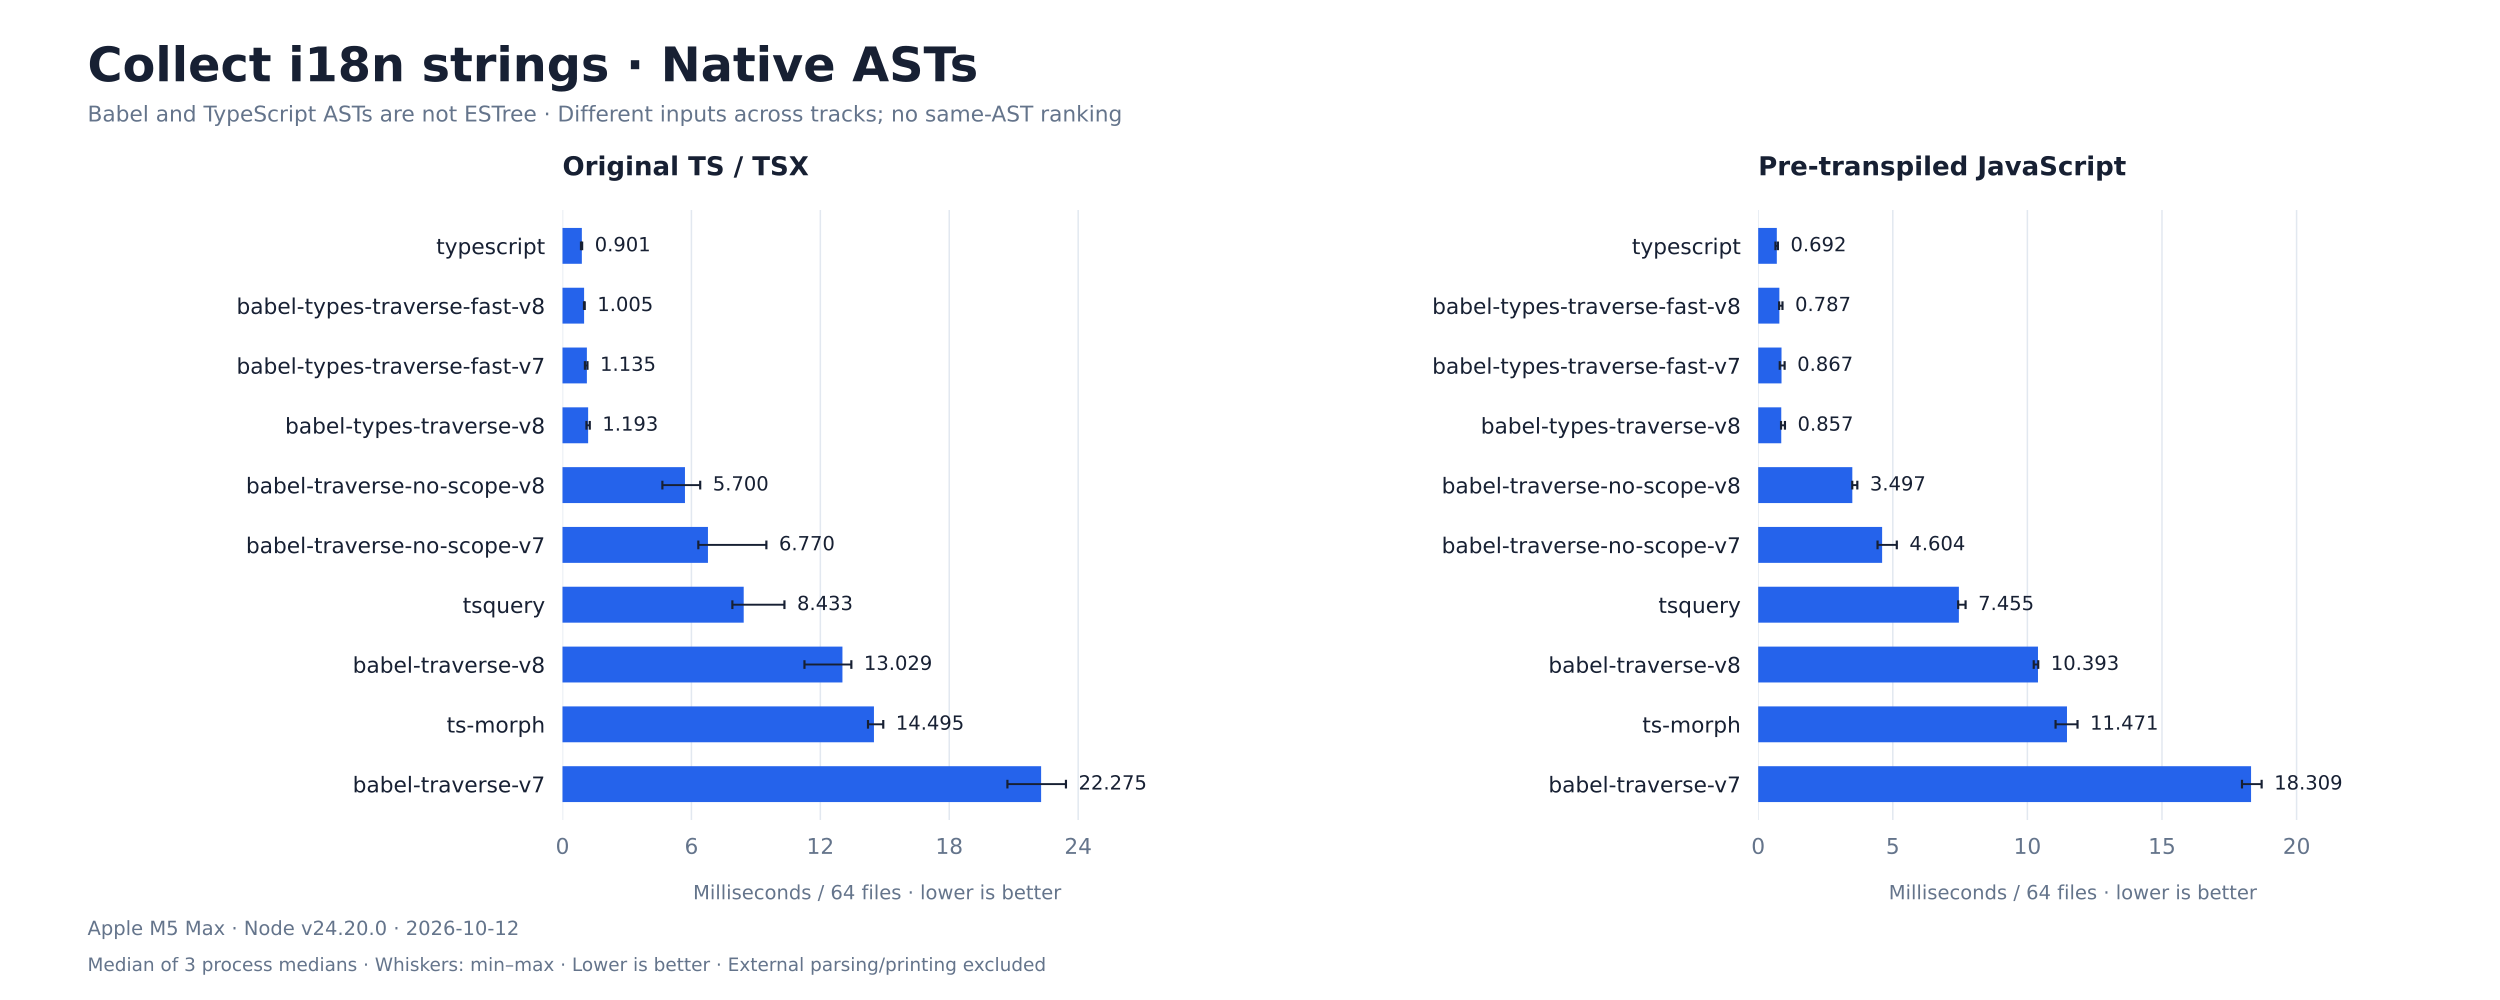
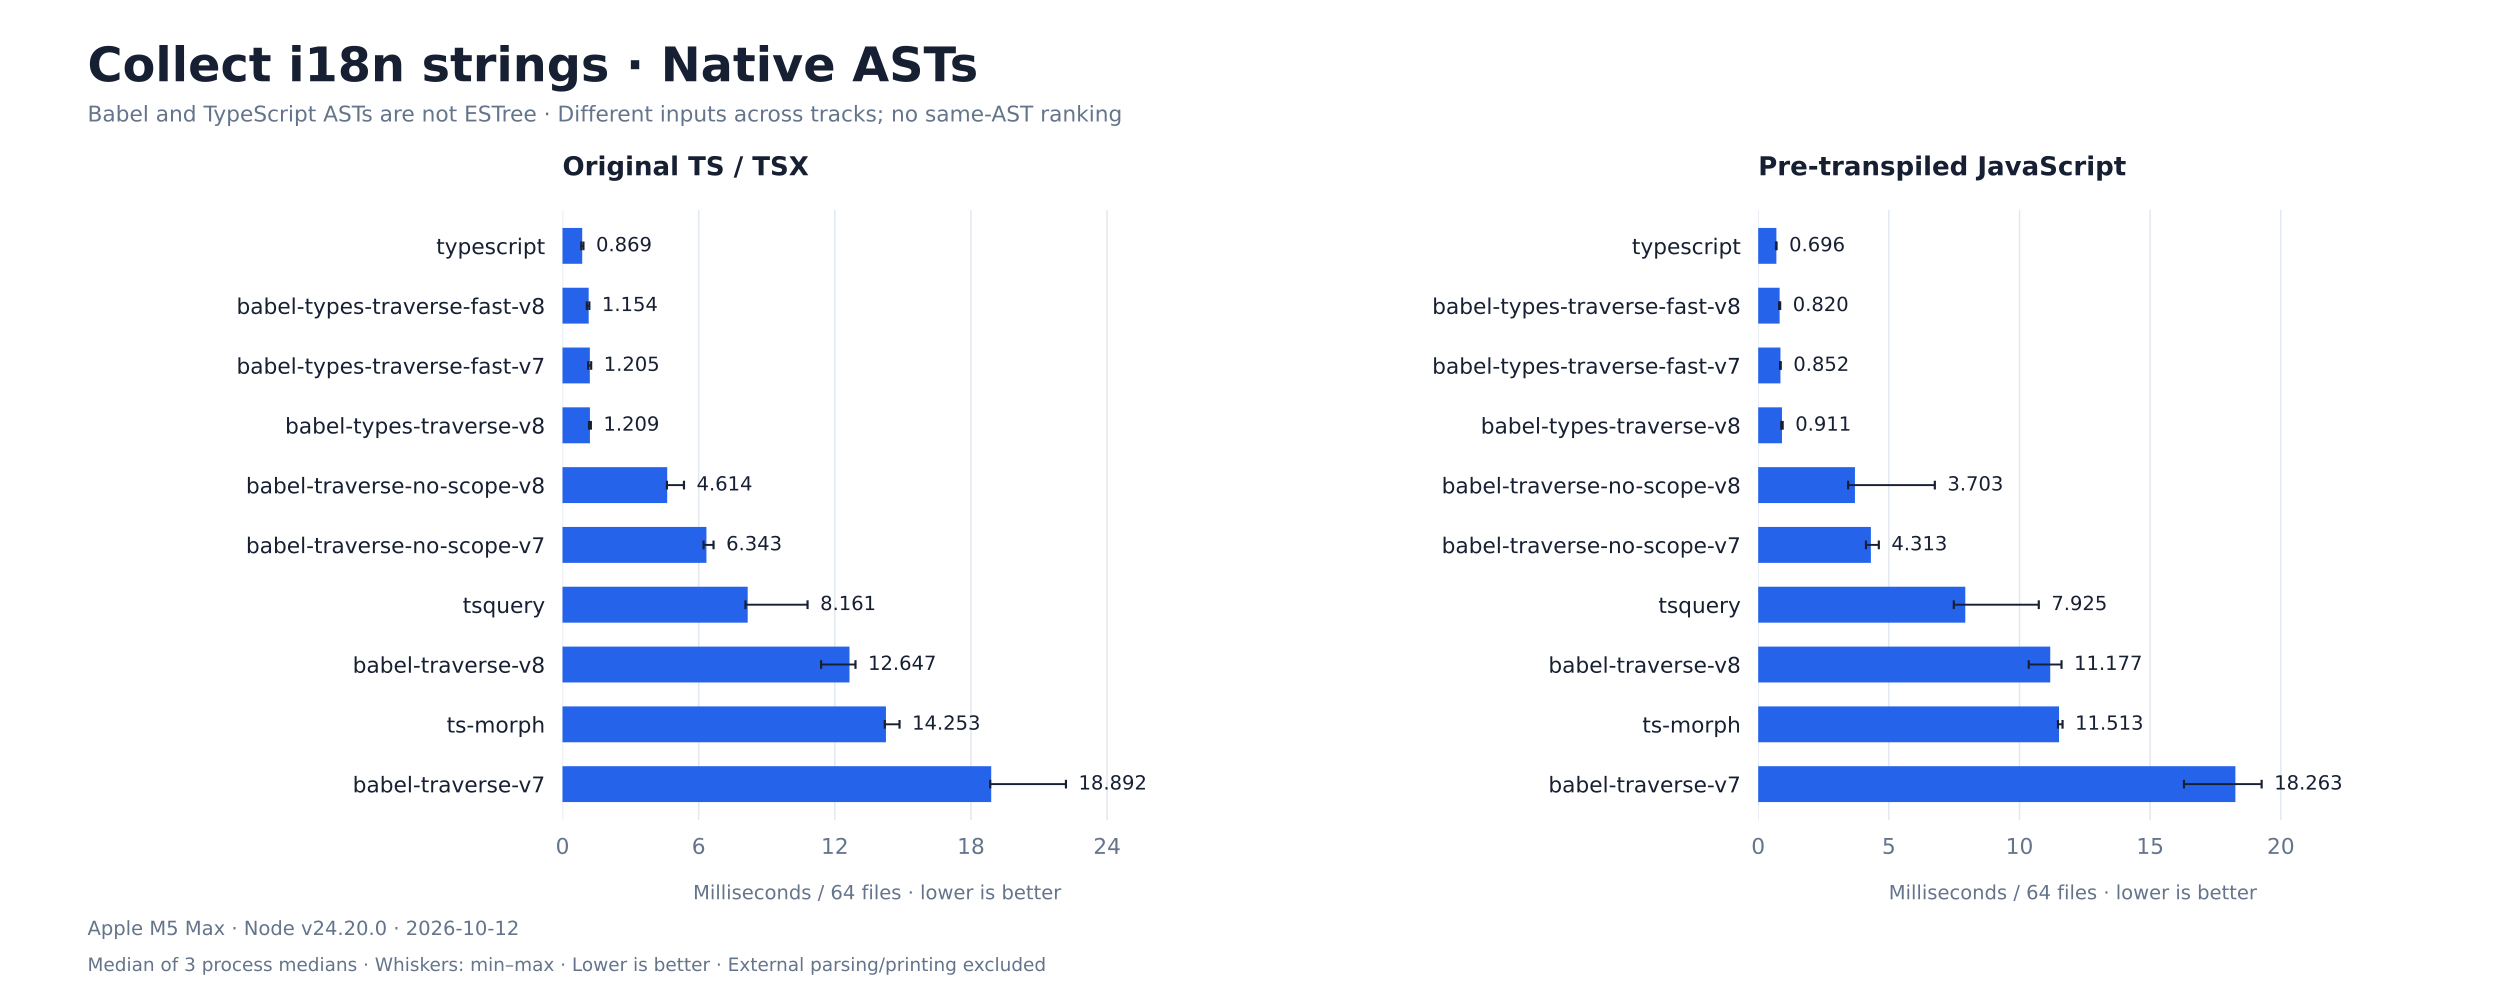
<svg xmlns="http://www.w3.org/2000/svg" xmlns:xlink="http://www.w3.org/1999/xlink" width="1152pt" height="460.8pt" viewBox="0 0 1152 460.8" version="1.1">
  <defs>
    <style type="text/css">*{stroke-linejoin: round; stroke-linecap: butt}</style>
  </defs>
  <g id="figure_1">
    <g id="patch_1">
      <path d="M 0 460.8 L 1152 460.8 L 1152 0 L 0 0 z " style="fill: #ffffff" />
    </g>
    <g id="axes_1">
      <g id="patch_2">
        <path d="M 259.2 377.856 L 549.186 377.856 L 549.186 96.768 L 259.2 96.768 z " style="fill: #ffffff" />
      </g>
      <g id="matplotlib.axis_1">
        <g id="xtick_1">
          <g id="line2d_1">
            <path d="M 259.2 377.856 L 259.2 96.768 " clip-path="url(#p7ad6d17c55)" style="fill: none; stroke: #e2e8f0; stroke-width: 0.7; stroke-linecap: square" />
          </g>
          <g id="line2d_2" />
          <g id="text_1">
            <text style="fill: #64748b; font: 10px 'DejaVu Sans'; text-anchor: middle" x="259.2" y="393.454" transform="rotate(-0 259.2 393.4544)">0</text>
          </g>
        </g>
        <g id="xtick_2">
          <g id="line2d_3">
-             <path d="M 318.606 377.856 L 318.606 96.768 " clip-path="url(#p7ad6d17c55)" style="fill: none; stroke: #e2e8f0; stroke-width: 0.7; stroke-linecap: square" />
+             <path d="M 321.939 377.856 L 321.939 96.768 " clip-path="url(#p7ad6d17c55)" style="fill: none; stroke: #e2e8f0; stroke-width: 0.7; stroke-linecap: square" />
          </g>
          <g id="line2d_4" />
          <g id="text_2">
-             <text style="fill: #64748b; font: 10px 'DejaVu Sans'; text-anchor: middle" x="318.606" y="393.454" transform="rotate(-0 318.6055 393.4544)">6</text>
+             <text style="fill: #64748b; font: 10px 'DejaVu Sans'; text-anchor: middle" x="321.939" y="393.454" transform="rotate(-0 321.9395 393.4544)">6</text>
          </g>
        </g>
        <g id="xtick_3">
          <g id="line2d_5">
-             <path d="M 378.011 377.856 L 378.011 96.768 " clip-path="url(#p7ad6d17c55)" style="fill: none; stroke: #e2e8f0; stroke-width: 0.7; stroke-linecap: square" />
+             <path d="M 384.679 377.856 L 384.679 96.768 " clip-path="url(#p7ad6d17c55)" style="fill: none; stroke: #e2e8f0; stroke-width: 0.7; stroke-linecap: square" />
          </g>
          <g id="line2d_6" />
          <g id="text_3">
-             <text style="fill: #64748b; font: 10px 'DejaVu Sans'; text-anchor: middle" x="378.011" y="393.454" transform="rotate(-0 378.0111 393.4544)">12</text>
+             <text style="fill: #64748b; font: 10px 'DejaVu Sans'; text-anchor: middle" x="384.679" y="393.454" transform="rotate(-0 384.6789 393.4544)">12</text>
          </g>
        </g>
        <g id="xtick_4">
          <g id="line2d_7">
-             <path d="M 437.417 377.856 L 437.417 96.768 " clip-path="url(#p7ad6d17c55)" style="fill: none; stroke: #e2e8f0; stroke-width: 0.7; stroke-linecap: square" />
+             <path d="M 447.418 377.856 L 447.418 96.768 " clip-path="url(#p7ad6d17c55)" style="fill: none; stroke: #e2e8f0; stroke-width: 0.7; stroke-linecap: square" />
          </g>
          <g id="line2d_8" />
          <g id="text_4">
-             <text style="fill: #64748b; font: 10px 'DejaVu Sans'; text-anchor: middle" x="437.417" y="393.454" transform="rotate(-0 437.4166 393.4544)">18</text>
+             <text style="fill: #64748b; font: 10px 'DejaVu Sans'; text-anchor: middle" x="447.418" y="393.454" transform="rotate(-0 447.4184 393.4544)">18</text>
          </g>
        </g>
        <g id="xtick_5">
          <g id="line2d_9">
-             <path d="M 496.822 377.856 L 496.822 96.768 " clip-path="url(#p7ad6d17c55)" style="fill: none; stroke: #e2e8f0; stroke-width: 0.7; stroke-linecap: square" />
+             <path d="M 510.158 377.856 L 510.158 96.768 " clip-path="url(#p7ad6d17c55)" style="fill: none; stroke: #e2e8f0; stroke-width: 0.7; stroke-linecap: square" />
          </g>
          <g id="line2d_10" />
          <g id="text_5">
-             <text style="fill: #64748b; font: 10px 'DejaVu Sans'; text-anchor: middle" x="496.822" y="393.454" transform="rotate(-0 496.8222 393.4544)">24</text>
+             <text style="fill: #64748b; font: 10px 'DejaVu Sans'; text-anchor: middle" x="510.158" y="393.454" transform="rotate(-0 510.1579 393.4544)">24</text>
          </g>
        </g>
        <g id="text_6">
          <text style="fill: #64748b; font: 9px 'DejaVu Sans'; text-anchor: middle" x="404.193" y="414.373" transform="rotate(-0 404.1931 414.3727)">Milliseconds / 64 files · lower is better</text>
        </g>
      </g>
      <g id="matplotlib.axis_2">
        <g id="ytick_1">
          <g id="line2d_11" />
          <g id="text_7">
            <text style="fill: #172033; font: 10px 'DejaVu Sans'; text-anchor: end" x="251.2" y="117.102" transform="rotate(-0 251.2 117.1018)">typescript</text>
          </g>
        </g>
        <g id="ytick_2">
          <g id="line2d_12" />
          <g id="text_8">
            <text style="fill: #172033; font: 10px 'DejaVu Sans'; text-anchor: end" x="251.2" y="144.659" transform="rotate(-0 251.2 144.6595)">babel-types-traverse-fast-v8</text>
          </g>
        </g>
        <g id="ytick_3">
          <g id="line2d_13" />
          <g id="text_9">
            <text style="fill: #172033; font: 10px 'DejaVu Sans'; text-anchor: end" x="251.2" y="172.217" transform="rotate(-0 251.2 172.2171)">babel-types-traverse-fast-v7</text>
          </g>
        </g>
        <g id="ytick_4">
          <g id="line2d_14" />
          <g id="text_10">
            <text style="fill: #172033; font: 10px 'DejaVu Sans'; text-anchor: end" x="251.2" y="199.775" transform="rotate(-0 251.2 199.7747)">babel-types-traverse-v8</text>
          </g>
        </g>
        <g id="ytick_5">
          <g id="line2d_15" />
          <g id="text_11">
            <text style="fill: #172033; font: 10px 'DejaVu Sans'; text-anchor: end" x="251.2" y="227.332" transform="rotate(-0 251.2 227.3324)">babel-traverse-no-scope-v8</text>
          </g>
        </g>
        <g id="ytick_6">
          <g id="line2d_16" />
          <g id="text_12">
            <text style="fill: #172033; font: 10px 'DejaVu Sans'; text-anchor: end" x="251.2" y="254.89" transform="rotate(-0 251.2 254.89)">babel-traverse-no-scope-v7</text>
          </g>
        </g>
        <g id="ytick_7">
          <g id="line2d_17" />
          <g id="text_13">
            <text style="fill: #172033; font: 10px 'DejaVu Sans'; text-anchor: end" x="251.2" y="282.448" transform="rotate(-0 251.2 282.4477)">tsquery</text>
          </g>
        </g>
        <g id="ytick_8">
          <g id="line2d_18" />
          <g id="text_14">
            <text style="fill: #172033; font: 10px 'DejaVu Sans'; text-anchor: end" x="251.2" y="310.005" transform="rotate(-0 251.2 310.0053)">babel-traverse-v8</text>
          </g>
        </g>
        <g id="ytick_9">
          <g id="line2d_19" />
          <g id="text_15">
            <text style="fill: #172033; font: 10px 'DejaVu Sans'; text-anchor: end" x="251.2" y="337.563" transform="rotate(-0 251.2 337.563)">ts-morph</text>
          </g>
        </g>
        <g id="ytick_10">
          <g id="line2d_20" />
          <g id="text_16">
            <text style="fill: #172033; font: 10px 'DejaVu Sans'; text-anchor: end" x="251.2" y="365.121" transform="rotate(-0 251.2 365.1206)">babel-traverse-v7</text>
          </g>
        </g>
      </g>
      <g id="patch_3">
-         <path d="M 259.2 105.035 L 268.118 105.035 L 268.118 121.57 L 259.2 121.57 z " clip-path="url(#p7ad6d17c55)" style="fill: #2563eb" />
+         <path d="M 259.2 105.035 L 268.285 105.035 L 268.285 121.57 L 259.2 121.57 z " clip-path="url(#p7ad6d17c55)" style="fill: #2563eb" />
      </g>
      <g id="patch_4">
-         <path d="M 259.2 132.593 L 269.154 132.593 L 269.154 149.128 L 259.2 149.128 z " clip-path="url(#p7ad6d17c55)" style="fill: #2563eb" />
+         <path d="M 259.2 132.593 L 271.271 132.593 L 271.271 149.128 L 259.2 149.128 z " clip-path="url(#p7ad6d17c55)" style="fill: #2563eb" />
      </g>
      <g id="patch_5">
-         <path d="M 259.2 160.151 L 270.437 160.151 L 270.437 176.685 L 259.2 176.685 z " clip-path="url(#p7ad6d17c55)" style="fill: #2563eb" />
+         <path d="M 259.2 160.151 L 271.798 160.151 L 271.798 176.685 L 259.2 176.685 z " clip-path="url(#p7ad6d17c55)" style="fill: #2563eb" />
      </g>
      <g id="patch_6">
-         <path d="M 259.2 187.708 L 271.013 187.708 L 271.013 204.243 L 259.2 204.243 z " clip-path="url(#p7ad6d17c55)" style="fill: #2563eb" />
+         <path d="M 259.2 187.708 L 271.842 187.708 L 271.842 204.243 L 259.2 204.243 z " clip-path="url(#p7ad6d17c55)" style="fill: #2563eb" />
      </g>
      <g id="patch_7">
-         <path d="M 259.2 215.266 L 315.634 215.266 L 315.634 231.8 L 259.2 231.8 z " clip-path="url(#p7ad6d17c55)" style="fill: #2563eb" />
+         <path d="M 259.2 215.266 L 307.445 215.266 L 307.445 231.8 L 259.2 231.8 z " clip-path="url(#p7ad6d17c55)" style="fill: #2563eb" />
      </g>
      <g id="patch_8">
-         <path d="M 259.2 242.824 L 326.224 242.824 L 326.224 259.358 L 259.2 259.358 z " clip-path="url(#p7ad6d17c55)" style="fill: #2563eb" />
+         <path d="M 259.2 242.824 L 325.527 242.824 L 325.527 259.358 L 259.2 259.358 z " clip-path="url(#p7ad6d17c55)" style="fill: #2563eb" />
      </g>
      <g id="patch_9">
-         <path d="M 259.2 270.381 L 342.698 270.381 L 342.698 286.916 L 259.2 286.916 z " clip-path="url(#p7ad6d17c55)" style="fill: #2563eb" />
+         <path d="M 259.2 270.381 L 344.539 270.381 L 344.539 286.916 L 259.2 286.916 z " clip-path="url(#p7ad6d17c55)" style="fill: #2563eb" />
      </g>
      <g id="patch_10">
-         <path d="M 259.2 297.939 L 388.195 297.939 L 388.195 314.473 L 259.2 314.473 z " clip-path="url(#p7ad6d17c55)" style="fill: #2563eb" />
+         <path d="M 259.2 297.939 L 391.442 297.939 L 391.442 314.473 L 259.2 314.473 z " clip-path="url(#p7ad6d17c55)" style="fill: #2563eb" />
      </g>
      <g id="patch_11">
-         <path d="M 259.2 325.496 L 402.717 325.496 L 402.717 342.031 L 259.2 342.031 z " clip-path="url(#p7ad6d17c55)" style="fill: #2563eb" />
+         <path d="M 259.2 325.496 L 408.242 325.496 L 408.242 342.031 L 259.2 342.031 z " clip-path="url(#p7ad6d17c55)" style="fill: #2563eb" />
      </g>
      <g id="patch_12">
-         <path d="M 259.2 353.054 L 479.746 353.054 L 479.746 369.589 L 259.2 369.589 z " clip-path="url(#p7ad6d17c55)" style="fill: #2563eb" />
+         <path d="M 259.2 353.054 L 456.75 353.054 L 456.75 369.589 L 259.2 369.589 z " clip-path="url(#p7ad6d17c55)" style="fill: #2563eb" />
      </g>
      <g id="text_17">
-         <text style="fill: #172033; font: 9px 'DejaVu Sans'; text-anchor: start" x="274.049" y="115.786" transform="rotate(-0 274.049 115.786)">0.901</text>
+         <text style="fill: #172033; font: 9px 'DejaVu Sans'; text-anchor: start" x="274.654" y="115.786" transform="rotate(-0 274.6535 115.786)">0.869</text>
      </g>
      <g id="text_18">
-         <text style="fill: #172033; font: 9px 'DejaVu Sans'; text-anchor: start" x="275.241" y="143.344" transform="rotate(-0 275.2413 143.3437)">1.005</text>
+         <text style="fill: #172033; font: 9px 'DejaVu Sans'; text-anchor: start" x="277.371" y="143.344" transform="rotate(-0 277.3705 143.3437)">1.154</text>
      </g>
      <g id="text_19">
-         <text style="fill: #172033; font: 9px 'DejaVu Sans'; text-anchor: start" x="276.506" y="170.901" transform="rotate(-0 276.5058 170.9013)">1.135</text>
+         <text style="fill: #172033; font: 9px 'DejaVu Sans'; text-anchor: start" x="278.208" y="170.901" transform="rotate(-0 278.2082 170.9013)">1.205</text>
      </g>
      <g id="text_20">
-         <text style="fill: #172033; font: 9px 'DejaVu Sans'; text-anchor: start" x="277.564" y="198.459" transform="rotate(-0 277.5642 198.459)">1.193</text>
+         <text style="fill: #172033; font: 9px 'DejaVu Sans'; text-anchor: start" x="278.073" y="198.459" transform="rotate(-0 278.0729 198.459)">1.209</text>
      </g>
      <g id="text_21">
-         <text style="fill: #172033; font: 9px 'DejaVu Sans'; text-anchor: start" x="328.45" y="226.017" transform="rotate(-0 328.4498 226.0166)">5.700</text>
+         <text style="fill: #172033; font: 9px 'DejaVu Sans'; text-anchor: start" x="320.975" y="226.017" transform="rotate(-0 320.9749 226.0166)">4.614</text>
      </g>
      <g id="text_22">
-         <text style="fill: #172033; font: 9px 'DejaVu Sans'; text-anchor: start" x="358.946" y="253.574" transform="rotate(-0 358.9456 253.5743)">6.770</text>
+         <text style="fill: #172033; font: 9px 'DejaVu Sans'; text-anchor: start" x="334.6" y="253.574" transform="rotate(-0 334.6 253.5743)">6.343</text>
      </g>
      <g id="text_23">
-         <text style="fill: #172033; font: 9px 'DejaVu Sans'; text-anchor: start" x="367.268" y="281.132" transform="rotate(-0 367.2683 281.1319)">8.433</text>
+         <text style="fill: #172033; font: 9px 'DejaVu Sans'; text-anchor: start" x="377.92" y="281.132" transform="rotate(-0 377.9203 281.1319)">8.161</text>
      </g>
      <g id="text_24">
-         <text style="fill: #172033; font: 9px 'DejaVu Sans'; text-anchor: start" x="398.098" y="308.69" transform="rotate(-0 398.098 308.6896)">13.029</text>
+         <text style="fill: #172033; font: 9px 'DejaVu Sans'; text-anchor: start" x="400.009" y="308.69" transform="rotate(-0 400.0092 308.6896)">12.647</text>
      </g>
      <g id="text_25">
-         <text style="fill: #172033; font: 9px 'DejaVu Sans'; text-anchor: start" x="412.806" y="336.247" transform="rotate(-0 412.8059 336.2472)">14.495</text>
+         <text style="fill: #172033; font: 9px 'DejaVu Sans'; text-anchor: start" x="420.299" y="336.247" transform="rotate(-0 420.2993 336.2472)">14.253</text>
      </g>
      <g id="text_26">
-         <text style="fill: #172033; font: 9px 'DejaVu Sans'; text-anchor: start" x="496.989" y="363.805" transform="rotate(-0 496.9887 363.8048)">22.275</text>
+         <text style="fill: #172033; font: 9px 'DejaVu Sans'; text-anchor: start" x="496.989" y="363.805" transform="rotate(-0 496.9887 363.8048)">18.892</text>
      </g>
      <g id="text_27">
        <text style="fill: #172033; font: 700 12px 'DejaVu Sans'; text-anchor: start" x="259.2" y="80.768" transform="rotate(-0 259.2 80.768)">Original TS / TSX</text>
      </g>
      <g id="LineCollection_1">
-         <path d="M 267.72 113.303 L 268.249 113.303 " clip-path="url(#p7ad6d17c55)" style="fill: none; stroke: #172033; stroke-width: 0.9" />
-         <path d="M 269.099 140.86 L 269.442 140.86 " clip-path="url(#p7ad6d17c55)" style="fill: none; stroke: #172033; stroke-width: 0.9" />
-         <path d="M 269.524 168.418 L 270.706 168.418 " clip-path="url(#p7ad6d17c55)" style="fill: none; stroke: #172033; stroke-width: 0.9" />
-         <path d="M 270.233 195.976 L 271.764 195.976 " clip-path="url(#p7ad6d17c55)" style="fill: none; stroke: #172033; stroke-width: 0.9" />
-         <path d="M 305.225 223.533 L 322.65 223.533 " clip-path="url(#p7ad6d17c55)" style="fill: none; stroke: #172033; stroke-width: 0.9" />
-         <path d="M 321.788 251.091 L 353.146 251.091 " clip-path="url(#p7ad6d17c55)" style="fill: none; stroke: #172033; stroke-width: 0.9" />
-         <path d="M 337.477 278.648 L 361.469 278.648 " clip-path="url(#p7ad6d17c55)" style="fill: none; stroke: #172033; stroke-width: 0.9" />
-         <path d="M 370.696 306.206 L 392.298 306.206 " clip-path="url(#p7ad6d17c55)" style="fill: none; stroke: #172033; stroke-width: 0.9" />
-         <path d="M 399.973 333.764 L 407.006 333.764 " clip-path="url(#p7ad6d17c55)" style="fill: none; stroke: #172033; stroke-width: 0.9" />
-         <path d="M 464.214 361.321 L 491.189 361.321 " clip-path="url(#p7ad6d17c55)" style="fill: none; stroke: #172033; stroke-width: 0.9" />
+         <path d="M 267.856 113.303 L 268.854 113.303 " clip-path="url(#p7ad6d17c55)" style="fill: none; stroke: #172033; stroke-width: 0.9" />
+         <path d="M 270.414 140.86 L 271.571 140.86 " clip-path="url(#p7ad6d17c55)" style="fill: none; stroke: #172033; stroke-width: 0.9" />
+         <path d="M 271.035 168.418 L 272.408 168.418 " clip-path="url(#p7ad6d17c55)" style="fill: none; stroke: #172033; stroke-width: 0.9" />
+         <path d="M 271.419 195.976 L 272.273 195.976 " clip-path="url(#p7ad6d17c55)" style="fill: none; stroke: #172033; stroke-width: 0.9" />
+         <path d="M 307.312 223.533 L 315.175 223.533 " clip-path="url(#p7ad6d17c55)" style="fill: none; stroke: #172033; stroke-width: 0.9" />
+         <path d="M 324.196 251.091 L 328.8 251.091 " clip-path="url(#p7ad6d17c55)" style="fill: none; stroke: #172033; stroke-width: 0.9" />
+         <path d="M 343.503 278.648 L 372.121 278.648 " clip-path="url(#p7ad6d17c55)" style="fill: none; stroke: #172033; stroke-width: 0.9" />
+         <path d="M 378.356 306.206 L 394.209 306.206 " clip-path="url(#p7ad6d17c55)" style="fill: none; stroke: #172033; stroke-width: 0.9" />
+         <path d="M 407.722 333.764 L 414.5 333.764 " clip-path="url(#p7ad6d17c55)" style="fill: none; stroke: #172033; stroke-width: 0.9" />
+         <path d="M 456.271 361.321 L 491.189 361.321 " clip-path="url(#p7ad6d17c55)" style="fill: none; stroke: #172033; stroke-width: 0.9" />
      </g>
      <g id="line2d_21">
        <defs>
          <path id="m82ea546049" d="M 0 2 L 0 -2 " style="stroke: #172033" />
        </defs>
        <g clip-path="url(#p7ad6d17c55)">
-           <use xlink:href="#m82ea546049" x="267.72" y="113.303" style="fill: #172033; stroke: #172033" />
-           <use xlink:href="#m82ea546049" x="269.099" y="140.86" style="fill: #172033; stroke: #172033" />
-           <use xlink:href="#m82ea546049" x="269.524" y="168.418" style="fill: #172033; stroke: #172033" />
-           <use xlink:href="#m82ea546049" x="270.233" y="195.976" style="fill: #172033; stroke: #172033" />
-           <use xlink:href="#m82ea546049" x="305.225" y="223.533" style="fill: #172033; stroke: #172033" />
-           <use xlink:href="#m82ea546049" x="321.788" y="251.091" style="fill: #172033; stroke: #172033" />
-           <use xlink:href="#m82ea546049" x="337.477" y="278.648" style="fill: #172033; stroke: #172033" />
-           <use xlink:href="#m82ea546049" x="370.696" y="306.206" style="fill: #172033; stroke: #172033" />
-           <use xlink:href="#m82ea546049" x="399.973" y="333.764" style="fill: #172033; stroke: #172033" />
-           <use xlink:href="#m82ea546049" x="464.214" y="361.321" style="fill: #172033; stroke: #172033" />
+           <use xlink:href="#m82ea546049" x="267.856" y="113.303" style="fill: #172033; stroke: #172033" />
+           <use xlink:href="#m82ea546049" x="270.414" y="140.86" style="fill: #172033; stroke: #172033" />
+           <use xlink:href="#m82ea546049" x="271.035" y="168.418" style="fill: #172033; stroke: #172033" />
+           <use xlink:href="#m82ea546049" x="271.419" y="195.976" style="fill: #172033; stroke: #172033" />
+           <use xlink:href="#m82ea546049" x="307.312" y="223.533" style="fill: #172033; stroke: #172033" />
+           <use xlink:href="#m82ea546049" x="324.196" y="251.091" style="fill: #172033; stroke: #172033" />
+           <use xlink:href="#m82ea546049" x="343.503" y="278.648" style="fill: #172033; stroke: #172033" />
+           <use xlink:href="#m82ea546049" x="378.356" y="306.206" style="fill: #172033; stroke: #172033" />
+           <use xlink:href="#m82ea546049" x="407.722" y="333.764" style="fill: #172033; stroke: #172033" />
+           <use xlink:href="#m82ea546049" x="456.271" y="361.321" style="fill: #172033; stroke: #172033" />
        </g>
      </g>
      <g id="line2d_22">
        <g clip-path="url(#p7ad6d17c55)">
-           <use xlink:href="#m82ea546049" x="268.249" y="113.303" style="fill: #172033; stroke: #172033" />
-           <use xlink:href="#m82ea546049" x="269.442" y="140.86" style="fill: #172033; stroke: #172033" />
-           <use xlink:href="#m82ea546049" x="270.706" y="168.418" style="fill: #172033; stroke: #172033" />
-           <use xlink:href="#m82ea546049" x="271.764" y="195.976" style="fill: #172033; stroke: #172033" />
-           <use xlink:href="#m82ea546049" x="322.65" y="223.533" style="fill: #172033; stroke: #172033" />
-           <use xlink:href="#m82ea546049" x="353.146" y="251.091" style="fill: #172033; stroke: #172033" />
-           <use xlink:href="#m82ea546049" x="361.469" y="278.648" style="fill: #172033; stroke: #172033" />
-           <use xlink:href="#m82ea546049" x="392.298" y="306.206" style="fill: #172033; stroke: #172033" />
-           <use xlink:href="#m82ea546049" x="407.006" y="333.764" style="fill: #172033; stroke: #172033" />
+           <use xlink:href="#m82ea546049" x="268.854" y="113.303" style="fill: #172033; stroke: #172033" />
+           <use xlink:href="#m82ea546049" x="271.571" y="140.86" style="fill: #172033; stroke: #172033" />
+           <use xlink:href="#m82ea546049" x="272.408" y="168.418" style="fill: #172033; stroke: #172033" />
+           <use xlink:href="#m82ea546049" x="272.273" y="195.976" style="fill: #172033; stroke: #172033" />
+           <use xlink:href="#m82ea546049" x="315.175" y="223.533" style="fill: #172033; stroke: #172033" />
+           <use xlink:href="#m82ea546049" x="328.8" y="251.091" style="fill: #172033; stroke: #172033" />
+           <use xlink:href="#m82ea546049" x="372.121" y="278.648" style="fill: #172033; stroke: #172033" />
+           <use xlink:href="#m82ea546049" x="394.209" y="306.206" style="fill: #172033; stroke: #172033" />
+           <use xlink:href="#m82ea546049" x="414.5" y="333.764" style="fill: #172033; stroke: #172033" />
          <use xlink:href="#m82ea546049" x="491.189" y="361.321" style="fill: #172033; stroke: #172033" />
        </g>
      </g>
    </g>
    <g id="axes_2">
      <g id="patch_13">
        <path d="M 810.174 377.856 L 1100.16 377.856 L 1100.16 96.768 L 810.174 96.768 z " style="fill: #ffffff" />
      </g>
      <g id="matplotlib.axis_3">
        <g id="xtick_6">
          <g id="line2d_23">
            <path d="M 810.174 377.856 L 810.174 96.768 " clip-path="url(#p70b5d48625)" style="fill: none; stroke: #e2e8f0; stroke-width: 0.7; stroke-linecap: square" />
          </g>
          <g id="line2d_24" />
          <g id="text_28">
            <text style="fill: #64748b; font: 10px 'DejaVu Sans'; text-anchor: middle" x="810.174" y="393.454" transform="rotate(-0 810.1738 393.4544)">0</text>
          </g>
        </g>
        <g id="xtick_7">
          <g id="line2d_25">
-             <path d="M 872.197 377.856 L 872.197 96.768 " clip-path="url(#p70b5d48625)" style="fill: none; stroke: #e2e8f0; stroke-width: 0.7; stroke-linecap: square" />
+             <path d="M 870.379 377.856 L 870.379 96.768 " clip-path="url(#p70b5d48625)" style="fill: none; stroke: #e2e8f0; stroke-width: 0.7; stroke-linecap: square" />
          </g>
          <g id="line2d_26" />
          <g id="text_29">
-             <text style="fill: #64748b; font: 10px 'DejaVu Sans'; text-anchor: middle" x="872.197" y="393.454" transform="rotate(-0 872.197 393.4544)">5</text>
+             <text style="fill: #64748b; font: 10px 'DejaVu Sans'; text-anchor: middle" x="870.379" y="393.454" transform="rotate(-0 870.3795 393.4544)">5</text>
          </g>
        </g>
        <g id="xtick_8">
          <g id="line2d_27">
-             <path d="M 934.22 377.856 L 934.22 96.768 " clip-path="url(#p70b5d48625)" style="fill: none; stroke: #e2e8f0; stroke-width: 0.7; stroke-linecap: square" />
+             <path d="M 930.585 377.856 L 930.585 96.768 " clip-path="url(#p70b5d48625)" style="fill: none; stroke: #e2e8f0; stroke-width: 0.7; stroke-linecap: square" />
          </g>
          <g id="line2d_28" />
          <g id="text_30">
-             <text style="fill: #64748b; font: 10px 'DejaVu Sans'; text-anchor: middle" x="934.22" y="393.454" transform="rotate(-0 934.2202 393.4544)">10</text>
+             <text style="fill: #64748b; font: 10px 'DejaVu Sans'; text-anchor: middle" x="930.585" y="393.454" transform="rotate(-0 930.5851 393.4544)">10</text>
          </g>
        </g>
        <g id="xtick_9">
          <g id="line2d_29">
-             <path d="M 996.243 377.856 L 996.243 96.768 " clip-path="url(#p70b5d48625)" style="fill: none; stroke: #e2e8f0; stroke-width: 0.7; stroke-linecap: square" />
+             <path d="M 990.791 377.856 L 990.791 96.768 " clip-path="url(#p70b5d48625)" style="fill: none; stroke: #e2e8f0; stroke-width: 0.7; stroke-linecap: square" />
          </g>
          <g id="line2d_30" />
          <g id="text_31">
-             <text style="fill: #64748b; font: 10px 'DejaVu Sans'; text-anchor: middle" x="996.243" y="393.454" transform="rotate(-0 996.2434 393.4544)">15</text>
+             <text style="fill: #64748b; font: 10px 'DejaVu Sans'; text-anchor: middle" x="990.791" y="393.454" transform="rotate(-0 990.7908 393.4544)">15</text>
          </g>
        </g>
        <g id="xtick_10">
          <g id="line2d_31">
-             <path d="M 1058.267 377.856 L 1058.267 96.768 " clip-path="url(#p70b5d48625)" style="fill: none; stroke: #e2e8f0; stroke-width: 0.7; stroke-linecap: square" />
+             <path d="M 1050.996 377.856 L 1050.996 96.768 " clip-path="url(#p70b5d48625)" style="fill: none; stroke: #e2e8f0; stroke-width: 0.7; stroke-linecap: square" />
          </g>
          <g id="line2d_32" />
          <g id="text_32">
-             <text style="fill: #64748b; font: 10px 'DejaVu Sans'; text-anchor: middle" x="1058.267" y="393.454" transform="rotate(-0 1058.267 393.4544)">20</text>
+             <text style="fill: #64748b; font: 10px 'DejaVu Sans'; text-anchor: middle" x="1050.996" y="393.454" transform="rotate(-0 1050.996 393.4544)">20</text>
          </g>
        </g>
        <g id="text_33">
          <text style="fill: #64748b; font: 9px 'DejaVu Sans'; text-anchor: middle" x="955.167" y="414.373" transform="rotate(-0 955.1669 414.3727)">Milliseconds / 64 files · lower is better</text>
        </g>
      </g>
      <g id="matplotlib.axis_4">
        <g id="ytick_11">
          <g id="line2d_33" />
          <g id="text_34">
            <text style="fill: #172033; font: 10px 'DejaVu Sans'; text-anchor: end" x="802.174" y="117.102" transform="rotate(-0 802.1738 117.1018)">typescript</text>
          </g>
        </g>
        <g id="ytick_12">
          <g id="line2d_34" />
          <g id="text_35">
            <text style="fill: #172033; font: 10px 'DejaVu Sans'; text-anchor: end" x="802.174" y="144.659" transform="rotate(-0 802.1738 144.6595)">babel-types-traverse-fast-v8</text>
          </g>
        </g>
        <g id="ytick_13">
          <g id="line2d_35" />
          <g id="text_36">
            <text style="fill: #172033; font: 10px 'DejaVu Sans'; text-anchor: end" x="802.174" y="172.217" transform="rotate(-0 802.1738 172.2171)">babel-types-traverse-fast-v7</text>
          </g>
        </g>
        <g id="ytick_14">
          <g id="line2d_36" />
          <g id="text_37">
            <text style="fill: #172033; font: 10px 'DejaVu Sans'; text-anchor: end" x="802.174" y="199.775" transform="rotate(-0 802.1738 199.7747)">babel-types-traverse-v8</text>
          </g>
        </g>
        <g id="ytick_15">
          <g id="line2d_37" />
          <g id="text_38">
            <text style="fill: #172033; font: 10px 'DejaVu Sans'; text-anchor: end" x="802.174" y="227.332" transform="rotate(-0 802.1738 227.3324)">babel-traverse-no-scope-v8</text>
          </g>
        </g>
        <g id="ytick_16">
          <g id="line2d_38" />
          <g id="text_39">
            <text style="fill: #172033; font: 10px 'DejaVu Sans'; text-anchor: end" x="802.174" y="254.89" transform="rotate(-0 802.1738 254.89)">babel-traverse-no-scope-v7</text>
          </g>
        </g>
        <g id="ytick_17">
          <g id="line2d_39" />
          <g id="text_40">
            <text style="fill: #172033; font: 10px 'DejaVu Sans'; text-anchor: end" x="802.174" y="282.448" transform="rotate(-0 802.1738 282.4477)">tsquery</text>
          </g>
        </g>
        <g id="ytick_18">
          <g id="line2d_40" />
          <g id="text_41">
            <text style="fill: #172033; font: 10px 'DejaVu Sans'; text-anchor: end" x="802.174" y="310.005" transform="rotate(-0 802.1738 310.0053)">babel-traverse-v8</text>
          </g>
        </g>
        <g id="ytick_19">
          <g id="line2d_41" />
          <g id="text_42">
            <text style="fill: #172033; font: 10px 'DejaVu Sans'; text-anchor: end" x="802.174" y="337.563" transform="rotate(-0 802.1738 337.563)">ts-morph</text>
          </g>
        </g>
        <g id="ytick_20">
          <g id="line2d_42" />
          <g id="text_43">
            <text style="fill: #172033; font: 10px 'DejaVu Sans'; text-anchor: end" x="802.174" y="365.121" transform="rotate(-0 802.1738 365.1206)">babel-traverse-v7</text>
          </g>
        </g>
      </g>
      <g id="patch_14">
-         <path d="M 810.174 105.035 L 818.76 105.035 L 818.76 121.57 L 810.174 121.57 z " clip-path="url(#p70b5d48625)" style="fill: #2563eb" />
+         <path d="M 810.174 105.035 L 818.559 105.035 L 818.559 121.57 L 810.174 121.57 z " clip-path="url(#p70b5d48625)" style="fill: #2563eb" />
      </g>
      <g id="patch_15">
-         <path d="M 810.174 132.593 L 819.93 132.593 L 819.93 149.128 L 810.174 149.128 z " clip-path="url(#p70b5d48625)" style="fill: #2563eb" />
+         <path d="M 810.174 132.593 L 820.053 132.593 L 820.053 149.128 L 810.174 149.128 z " clip-path="url(#p70b5d48625)" style="fill: #2563eb" />
      </g>
      <g id="patch_16">
-         <path d="M 810.174 160.151 L 820.925 160.151 L 820.925 176.685 L 810.174 176.685 z " clip-path="url(#p70b5d48625)" style="fill: #2563eb" />
+         <path d="M 810.174 160.151 L 820.432 160.151 L 820.432 176.685 L 810.174 176.685 z " clip-path="url(#p70b5d48625)" style="fill: #2563eb" />
      </g>
      <g id="patch_17">
-         <path d="M 810.174 187.708 L 820.806 187.708 L 820.806 204.243 L 810.174 204.243 z " clip-path="url(#p70b5d48625)" style="fill: #2563eb" />
+         <path d="M 810.174 187.708 L 821.14 187.708 L 821.14 204.243 L 810.174 204.243 z " clip-path="url(#p70b5d48625)" style="fill: #2563eb" />
      </g>
      <g id="patch_18">
-         <path d="M 810.174 215.266 L 853.551 215.266 L 853.551 231.8 L 810.174 231.8 z " clip-path="url(#p70b5d48625)" style="fill: #2563eb" />
+         <path d="M 810.174 215.266 L 854.761 215.266 L 854.761 231.8 L 810.174 231.8 z " clip-path="url(#p70b5d48625)" style="fill: #2563eb" />
      </g>
      <g id="patch_19">
-         <path d="M 810.174 242.824 L 867.284 242.824 L 867.284 259.358 L 810.174 259.358 z " clip-path="url(#p70b5d48625)" style="fill: #2563eb" />
+         <path d="M 810.174 242.824 L 862.109 242.824 L 862.109 259.358 L 810.174 259.358 z " clip-path="url(#p70b5d48625)" style="fill: #2563eb" />
      </g>
      <g id="patch_20">
-         <path d="M 810.174 270.381 L 902.654 270.381 L 902.654 286.916 L 810.174 286.916 z " clip-path="url(#p70b5d48625)" style="fill: #2563eb" />
+         <path d="M 810.174 270.381 L 905.604 270.381 L 905.604 286.916 L 810.174 286.916 z " clip-path="url(#p70b5d48625)" style="fill: #2563eb" />
      </g>
      <g id="patch_21">
-         <path d="M 810.174 297.939 L 939.1 297.939 L 939.1 314.473 L 810.174 314.473 z " clip-path="url(#p70b5d48625)" style="fill: #2563eb" />
+         <path d="M 810.174 297.939 L 944.755 297.939 L 944.755 314.473 L 810.174 314.473 z " clip-path="url(#p70b5d48625)" style="fill: #2563eb" />
      </g>
      <g id="patch_22">
-         <path d="M 810.174 325.496 L 952.467 325.496 L 952.467 342.031 L 810.174 342.031 z " clip-path="url(#p70b5d48625)" style="fill: #2563eb" />
+         <path d="M 810.174 325.496 L 948.807 325.496 L 948.807 342.031 L 810.174 342.031 z " clip-path="url(#p70b5d48625)" style="fill: #2563eb" />
      </g>
      <g id="patch_23">
-         <path d="M 810.174 353.054 L 1037.29 353.054 L 1037.29 369.589 L 810.174 369.589 z " clip-path="url(#p70b5d48625)" style="fill: #2563eb" />
+         <path d="M 810.174 353.054 L 1030.076 353.054 L 1030.076 369.589 L 810.174 369.589 z " clip-path="url(#p70b5d48625)" style="fill: #2563eb" />
      </g>
      <g id="text_44">
-         <text style="fill: #172033; font: 9px 'DejaVu Sans'; text-anchor: start" x="825.061" y="115.786" transform="rotate(-0 825.0607 115.786)">0.692</text>
+         <text style="fill: #172033; font: 9px 'DejaVu Sans'; text-anchor: start" x="824.43" y="115.786" transform="rotate(-0 824.4301 115.786)">0.696</text>
      </g>
      <g id="text_45">
-         <text style="fill: #172033; font: 9px 'DejaVu Sans'; text-anchor: start" x="827.165" y="143.344" transform="rotate(-0 827.1651 143.3437)">0.787</text>
+         <text style="fill: #172033; font: 9px 'DejaVu Sans'; text-anchor: start" x="826.097" y="143.344" transform="rotate(-0 826.0966 143.3437)">0.820</text>
      </g>
      <g id="text_46">
-         <text style="fill: #172033; font: 9px 'DejaVu Sans'; text-anchor: start" x="828.155" y="170.901" transform="rotate(-0 828.1546 170.9013)">0.867</text>
+         <text style="fill: #172033; font: 9px 'DejaVu Sans'; text-anchor: start" x="826.36" y="170.901" transform="rotate(-0 826.36 170.9013)">0.852</text>
      </g>
      <g id="text_47">
-         <text style="fill: #172033; font: 9px 'DejaVu Sans'; text-anchor: start" x="828.303" y="198.459" transform="rotate(-0 828.3035 198.459)">0.857</text>
+         <text style="fill: #172033; font: 9px 'DejaVu Sans'; text-anchor: start" x="827.255" y="198.459" transform="rotate(-0 827.2548 198.459)">0.911</text>
      </g>
      <g id="text_48">
-         <text style="fill: #172033; font: 9px 'DejaVu Sans'; text-anchor: start" x="861.651" y="226.017" transform="rotate(-0 861.6507 226.0166)">3.497</text>
+         <text style="fill: #172033; font: 9px 'DejaVu Sans'; text-anchor: start" x="897.368" y="226.017" transform="rotate(-0 897.3676 226.0166)">3.703</text>
      </g>
      <g id="text_49">
-         <text style="fill: #172033; font: 9px 'DejaVu Sans'; text-anchor: start" x="879.85" y="253.574" transform="rotate(-0 879.8504 253.5743)">4.604</text>
+         <text style="fill: #172033; font: 9px 'DejaVu Sans'; text-anchor: start" x="871.56" y="253.574" transform="rotate(-0 871.5599 253.5743)">4.313</text>
      </g>
      <g id="text_50">
-         <text style="fill: #172033; font: 9px 'DejaVu Sans'; text-anchor: start" x="911.537" y="281.132" transform="rotate(-0 911.5368 281.1319)">7.455</text>
+         <text style="fill: #172033; font: 9px 'DejaVu Sans'; text-anchor: start" x="945.272" y="281.132" transform="rotate(-0 945.2717 281.1319)">7.925</text>
      </g>
      <g id="text_51">
-         <text style="fill: #172033; font: 9px 'DejaVu Sans'; text-anchor: start" x="945.023" y="308.69" transform="rotate(-0 945.0234 308.6896)">10.393</text>
+         <text style="fill: #172033; font: 9px 'DejaVu Sans'; text-anchor: start" x="955.744" y="308.69" transform="rotate(-0 955.7445 308.6896)">11.177</text>
      </g>
      <g id="text_52">
-         <text style="fill: #172033; font: 9px 'DejaVu Sans'; text-anchor: start" x="963.118" y="336.247" transform="rotate(-0 963.1177 336.2472)">11.471</text>
+         <text style="fill: #172033; font: 9px 'DejaVu Sans'; text-anchor: start" x="956.22" y="336.247" transform="rotate(-0 956.2203 336.2472)">11.513</text>
      </g>
      <g id="text_53">
-         <text style="fill: #172033; font: 9px 'DejaVu Sans'; text-anchor: start" x="1047.962" y="363.805" transform="rotate(-0 1047.962 363.8048)">18.309</text>
+         <text style="fill: #172033; font: 9px 'DejaVu Sans'; text-anchor: start" x="1047.962" y="363.805" transform="rotate(-0 1047.962 363.8048)">18.263</text>
      </g>
      <g id="text_54">
        <text style="fill: #172033; font: 700 12px 'DejaVu Sans'; text-anchor: start" x="810.174" y="80.768" transform="rotate(-0 810.1738 80.768)">Pre-transpiled JavaScript</text>
      </g>
      <g id="LineCollection_2">
-         <path d="M 818.131 113.303 L 819.261 113.303 " clip-path="url(#p70b5d48625)" style="fill: none; stroke: #172033; stroke-width: 0.9" />
-         <path d="M 819.82 140.86 L 821.365 140.86 " clip-path="url(#p70b5d48625)" style="fill: none; stroke: #172033; stroke-width: 0.9" />
-         <path d="M 820.112 168.418 L 822.355 168.418 " clip-path="url(#p70b5d48625)" style="fill: none; stroke: #172033; stroke-width: 0.9" />
-         <path d="M 820.701 195.976 L 822.504 195.976 " clip-path="url(#p70b5d48625)" style="fill: none; stroke: #172033; stroke-width: 0.9" />
-         <path d="M 853.519 223.533 L 855.851 223.533 " clip-path="url(#p70b5d48625)" style="fill: none; stroke: #172033; stroke-width: 0.9" />
-         <path d="M 865.174 251.091 L 874.051 251.091 " clip-path="url(#p70b5d48625)" style="fill: none; stroke: #172033; stroke-width: 0.9" />
-         <path d="M 902.326 278.648 L 905.737 278.648 " clip-path="url(#p70b5d48625)" style="fill: none; stroke: #172033; stroke-width: 0.9" />
-         <path d="M 937.149 306.206 L 939.224 306.206 " clip-path="url(#p70b5d48625)" style="fill: none; stroke: #172033; stroke-width: 0.9" />
-         <path d="M 947.206 333.764 L 957.318 333.764 " clip-path="url(#p70b5d48625)" style="fill: none; stroke: #172033; stroke-width: 0.9" />
-         <path d="M 1033.107 361.321 L 1042.163 361.321 " clip-path="url(#p70b5d48625)" style="fill: none; stroke: #172033; stroke-width: 0.9" />
+         <path d="M 818.376 113.303 L 818.63 113.303 " clip-path="url(#p70b5d48625)" style="fill: none; stroke: #172033; stroke-width: 0.9" />
+         <path d="M 819.811 140.86 L 820.297 140.86 " clip-path="url(#p70b5d48625)" style="fill: none; stroke: #172033; stroke-width: 0.9" />
+         <path d="M 820.27 168.418 L 820.56 168.418 " clip-path="url(#p70b5d48625)" style="fill: none; stroke: #172033; stroke-width: 0.9" />
+         <path d="M 820.806 195.976 L 821.455 195.976 " clip-path="url(#p70b5d48625)" style="fill: none; stroke: #172033; stroke-width: 0.9" />
+         <path d="M 851.612 223.533 L 891.568 223.533 " clip-path="url(#p70b5d48625)" style="fill: none; stroke: #172033; stroke-width: 0.9" />
+         <path d="M 859.825 251.091 L 865.76 251.091 " clip-path="url(#p70b5d48625)" style="fill: none; stroke: #172033; stroke-width: 0.9" />
+         <path d="M 900.309 278.648 L 939.472 278.648 " clip-path="url(#p70b5d48625)" style="fill: none; stroke: #172033; stroke-width: 0.9" />
+         <path d="M 934.847 306.206 L 949.945 306.206 " clip-path="url(#p70b5d48625)" style="fill: none; stroke: #172033; stroke-width: 0.9" />
+         <path d="M 948.314 333.764 L 950.421 333.764 " clip-path="url(#p70b5d48625)" style="fill: none; stroke: #172033; stroke-width: 0.9" />
+         <path d="M 1006.372 361.321 L 1042.163 361.321 " clip-path="url(#p70b5d48625)" style="fill: none; stroke: #172033; stroke-width: 0.9" />
      </g>
      <g id="line2d_43">
        <g clip-path="url(#p70b5d48625)">
-           <use xlink:href="#m82ea546049" x="818.131" y="113.303" style="fill: #172033; stroke: #172033" />
-           <use xlink:href="#m82ea546049" x="819.82" y="140.86" style="fill: #172033; stroke: #172033" />
-           <use xlink:href="#m82ea546049" x="820.112" y="168.418" style="fill: #172033; stroke: #172033" />
-           <use xlink:href="#m82ea546049" x="820.701" y="195.976" style="fill: #172033; stroke: #172033" />
-           <use xlink:href="#m82ea546049" x="853.519" y="223.533" style="fill: #172033; stroke: #172033" />
-           <use xlink:href="#m82ea546049" x="865.174" y="251.091" style="fill: #172033; stroke: #172033" />
-           <use xlink:href="#m82ea546049" x="902.326" y="278.648" style="fill: #172033; stroke: #172033" />
-           <use xlink:href="#m82ea546049" x="937.149" y="306.206" style="fill: #172033; stroke: #172033" />
-           <use xlink:href="#m82ea546049" x="947.206" y="333.764" style="fill: #172033; stroke: #172033" />
-           <use xlink:href="#m82ea546049" x="1033.107" y="361.321" style="fill: #172033; stroke: #172033" />
+           <use xlink:href="#m82ea546049" x="818.376" y="113.303" style="fill: #172033; stroke: #172033" />
+           <use xlink:href="#m82ea546049" x="819.811" y="140.86" style="fill: #172033; stroke: #172033" />
+           <use xlink:href="#m82ea546049" x="820.27" y="168.418" style="fill: #172033; stroke: #172033" />
+           <use xlink:href="#m82ea546049" x="820.806" y="195.976" style="fill: #172033; stroke: #172033" />
+           <use xlink:href="#m82ea546049" x="851.612" y="223.533" style="fill: #172033; stroke: #172033" />
+           <use xlink:href="#m82ea546049" x="859.825" y="251.091" style="fill: #172033; stroke: #172033" />
+           <use xlink:href="#m82ea546049" x="900.309" y="278.648" style="fill: #172033; stroke: #172033" />
+           <use xlink:href="#m82ea546049" x="934.847" y="306.206" style="fill: #172033; stroke: #172033" />
+           <use xlink:href="#m82ea546049" x="948.314" y="333.764" style="fill: #172033; stroke: #172033" />
+           <use xlink:href="#m82ea546049" x="1006.372" y="361.321" style="fill: #172033; stroke: #172033" />
        </g>
      </g>
      <g id="line2d_44">
        <g clip-path="url(#p70b5d48625)">
-           <use xlink:href="#m82ea546049" x="819.261" y="113.303" style="fill: #172033; stroke: #172033" />
-           <use xlink:href="#m82ea546049" x="821.365" y="140.86" style="fill: #172033; stroke: #172033" />
-           <use xlink:href="#m82ea546049" x="822.355" y="168.418" style="fill: #172033; stroke: #172033" />
-           <use xlink:href="#m82ea546049" x="822.504" y="195.976" style="fill: #172033; stroke: #172033" />
-           <use xlink:href="#m82ea546049" x="855.851" y="223.533" style="fill: #172033; stroke: #172033" />
-           <use xlink:href="#m82ea546049" x="874.051" y="251.091" style="fill: #172033; stroke: #172033" />
-           <use xlink:href="#m82ea546049" x="905.737" y="278.648" style="fill: #172033; stroke: #172033" />
-           <use xlink:href="#m82ea546049" x="939.224" y="306.206" style="fill: #172033; stroke: #172033" />
-           <use xlink:href="#m82ea546049" x="957.318" y="333.764" style="fill: #172033; stroke: #172033" />
+           <use xlink:href="#m82ea546049" x="818.63" y="113.303" style="fill: #172033; stroke: #172033" />
+           <use xlink:href="#m82ea546049" x="820.297" y="140.86" style="fill: #172033; stroke: #172033" />
+           <use xlink:href="#m82ea546049" x="820.56" y="168.418" style="fill: #172033; stroke: #172033" />
+           <use xlink:href="#m82ea546049" x="821.455" y="195.976" style="fill: #172033; stroke: #172033" />
+           <use xlink:href="#m82ea546049" x="891.568" y="223.533" style="fill: #172033; stroke: #172033" />
+           <use xlink:href="#m82ea546049" x="865.76" y="251.091" style="fill: #172033; stroke: #172033" />
+           <use xlink:href="#m82ea546049" x="939.472" y="278.648" style="fill: #172033; stroke: #172033" />
+           <use xlink:href="#m82ea546049" x="949.945" y="306.206" style="fill: #172033; stroke: #172033" />
+           <use xlink:href="#m82ea546049" x="950.421" y="333.764" style="fill: #172033; stroke: #172033" />
          <use xlink:href="#m82ea546049" x="1042.163" y="361.321" style="fill: #172033; stroke: #172033" />
        </g>
      </g>
    </g>
    <g id="text_55">
      <text style="fill: #172033; font: 700 22px 'DejaVu Sans'; text-anchor: start" x="40.32" y="37.453" transform="rotate(-0 40.32 37.45256)">Collect i18n strings · Native ASTs</text>
    </g>
    <g id="text_56">
      <text style="fill: #64748b; font: 10px 'DejaVu Sans'; text-anchor: start" x="40.32" y="55.982" transform="rotate(-0 40.32 55.98244)">Babel and TypeScript ASTs are not ESTree · Different inputs across tracks; no same-AST ranking</text>
    </g>
    <g id="text_57">
      <text style="fill: #64748b; font: 9px 'DejaVu Sans'; text-anchor: start" x="40.32" y="430.848" transform="rotate(-0 40.32 430.848)">Apple M5 Max · Node v24.20.0 · 2026-10-12</text>
    </g>
    <g id="text_58">
      <text style="fill: #64748b; font: 8.5px 'DejaVu Sans'; text-anchor: start" x="40.32" y="447.437" transform="rotate(-0 40.32 447.4368)">Median of 3 process medians · Whiskers: min–max · Lower is better · External parsing/printing excluded</text>
    </g>
  </g>
  <defs>
    <clipPath id="p7ad6d17c55">
      <rect x="259.2" y="96.768" width="289.986" height="281.088" />
    </clipPath>
    <clipPath id="p70b5d48625">
      <rect x="810.174" y="96.768" width="289.986" height="281.088" />
    </clipPath>
  </defs>
</svg>
